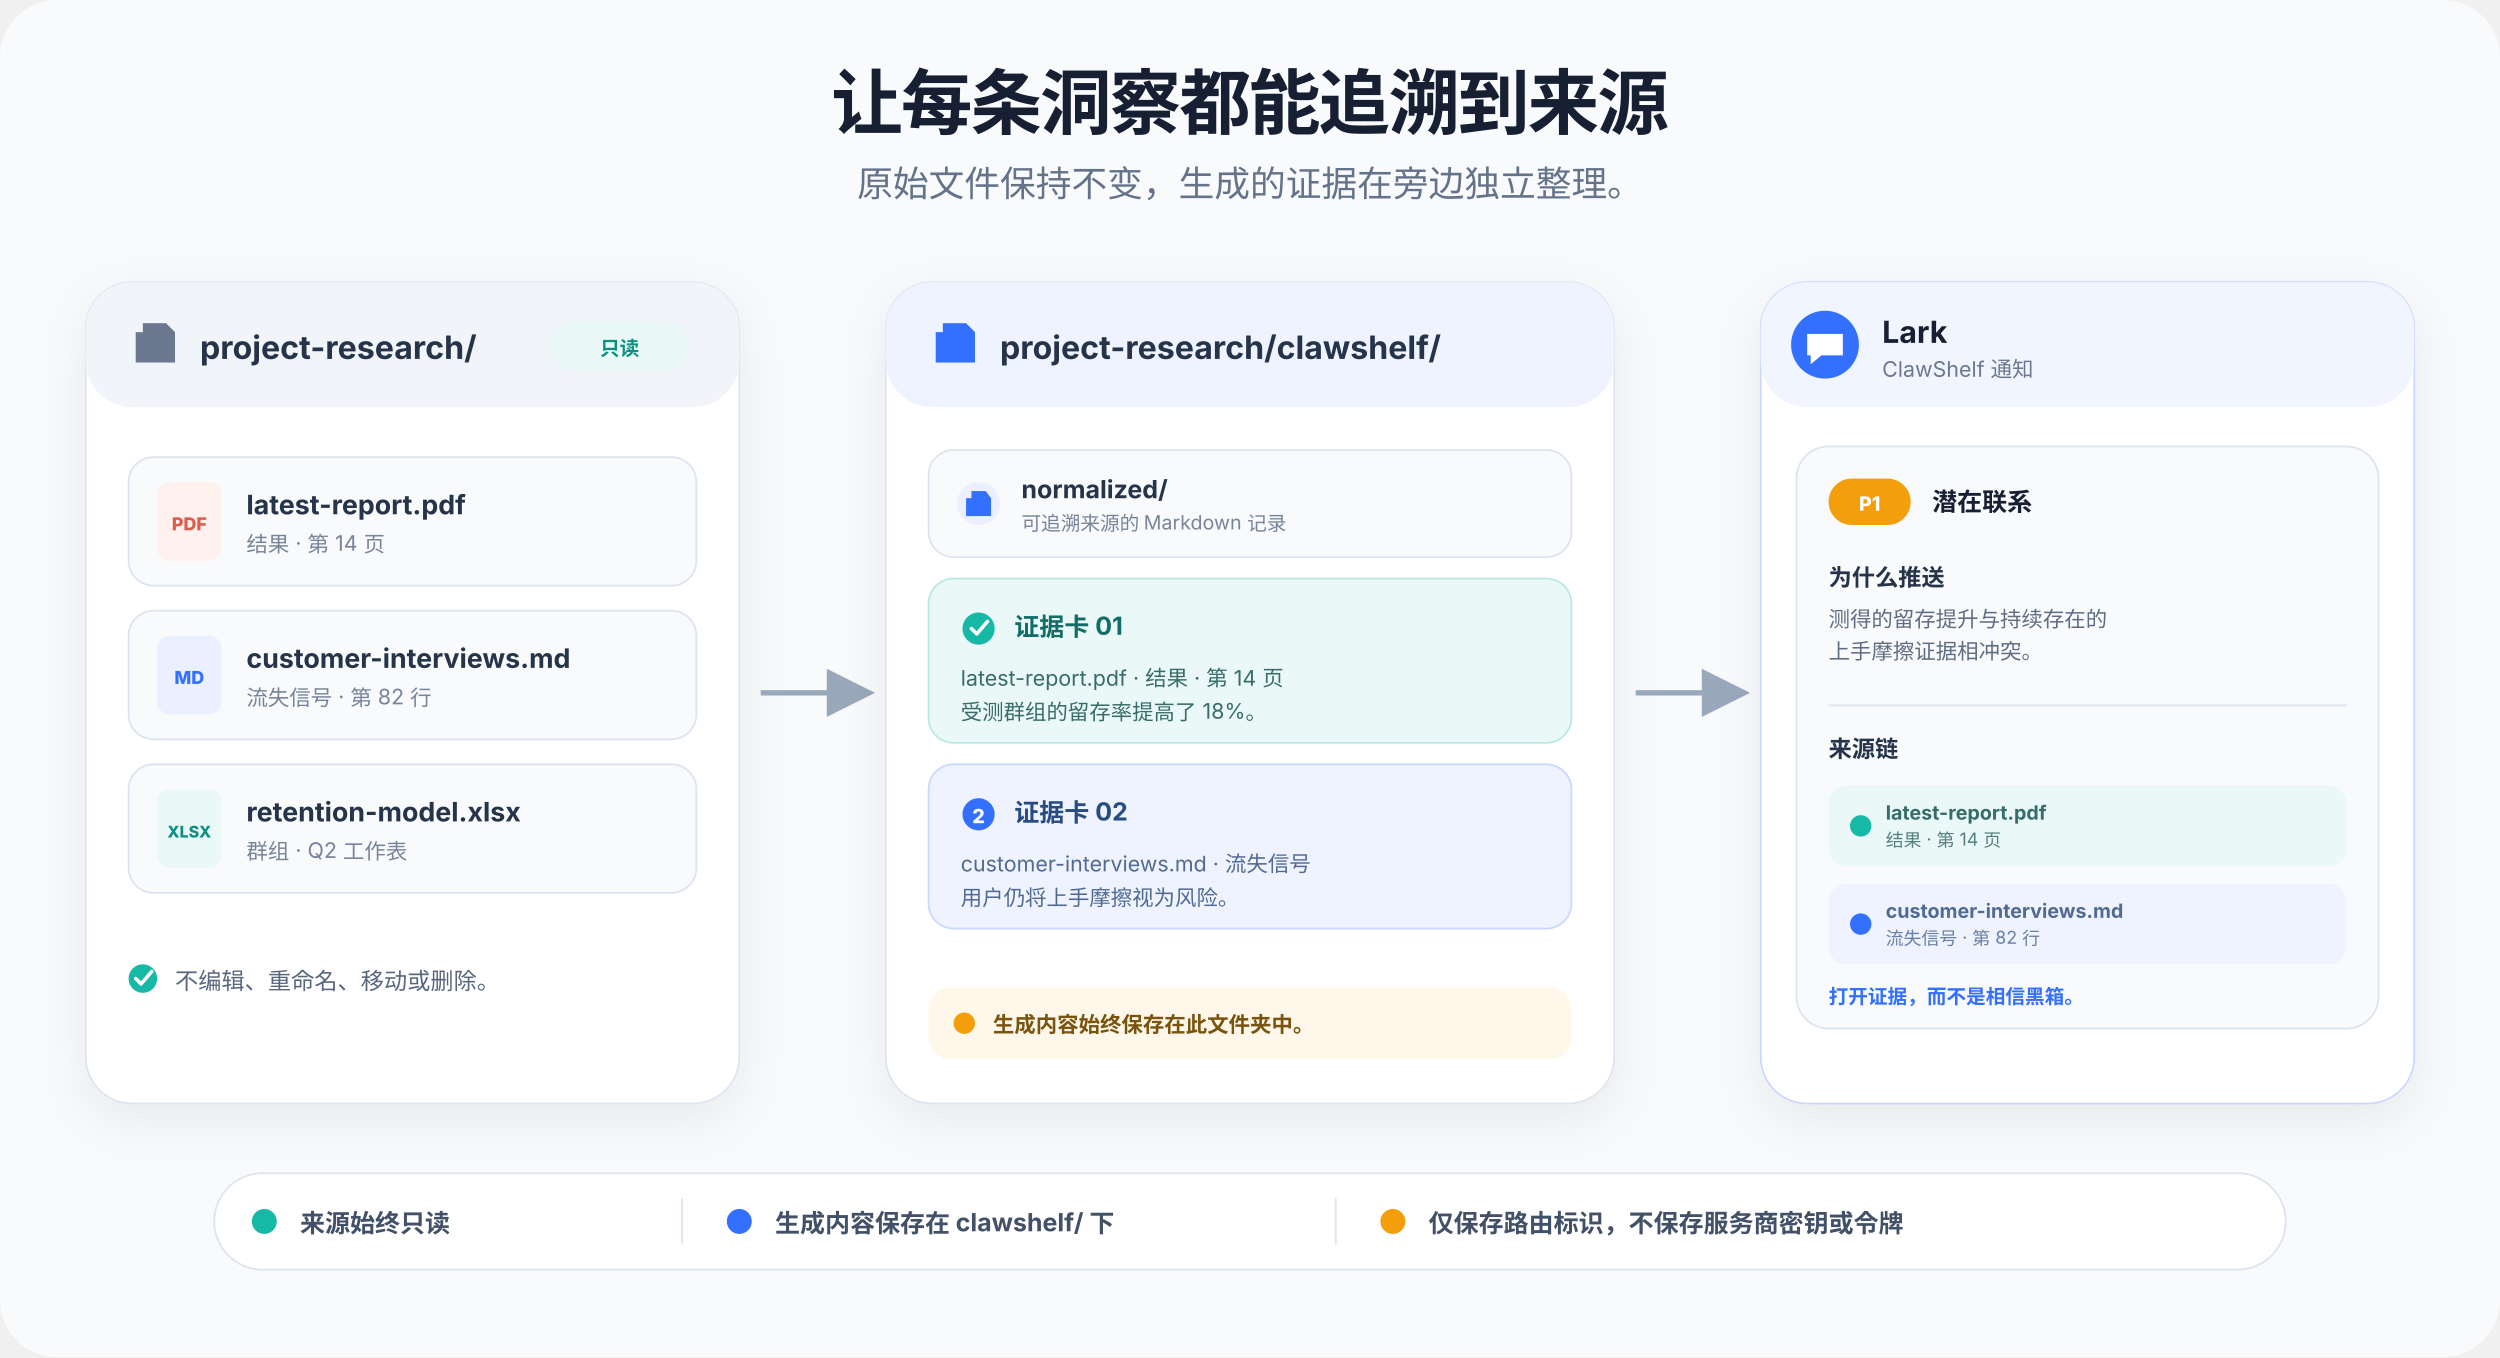
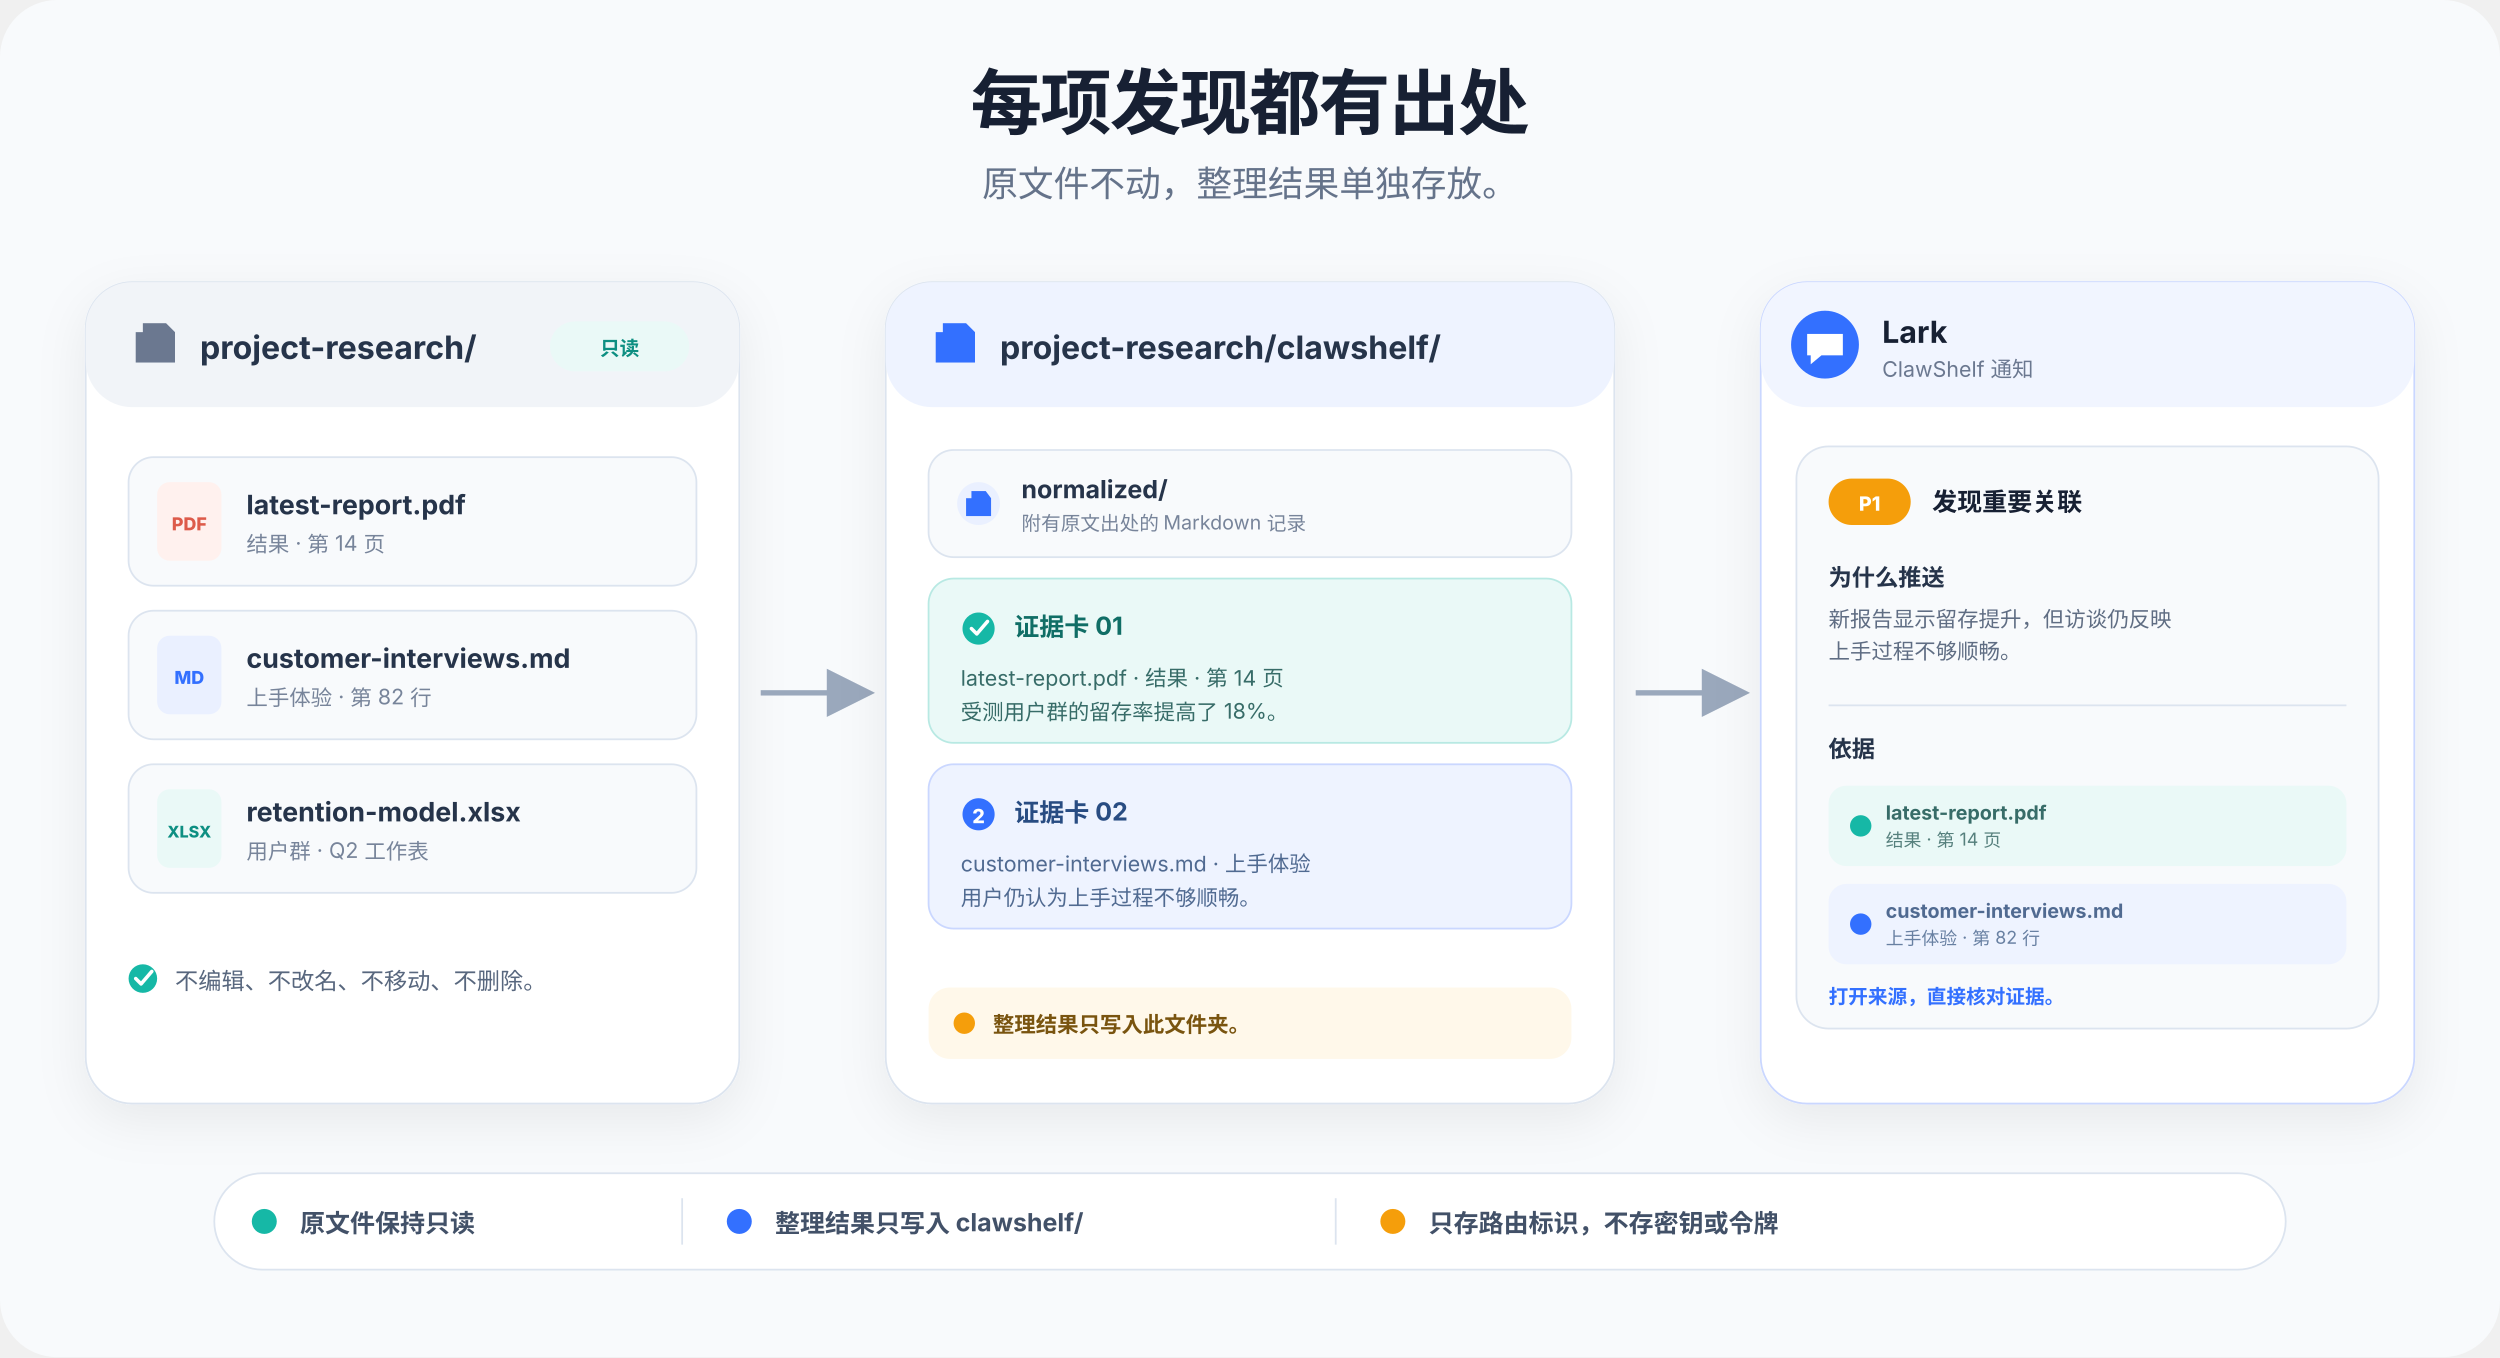
<svg xmlns="http://www.w3.org/2000/svg" width="1400" height="760" viewBox="0 0 1400 760" role="img" aria-labelledby="title desc">
  <defs>
    <filter id="shadow" x="-20%" y="-20%" width="140%" height="150%">
      <feDropShadow dx="0" dy="9" stdDeviation="14" flood-color="#172033" flood-opacity=".07" />
    </filter>
    <marker id="arrow" markerWidth="9" markerHeight="9" refX="7" refY="4.5" orient="auto">
      <path d="M0 0L9 4.5L0 9Z" fill="#9AA8BC" />
    </marker>
  </defs>
  <rect width="1400" height="760" rx="32" fill="#F8FAFC" />
  <g font-family="'PingFang SC', 'Microsoft YaHei', Inter, -apple-system, BlinkMacSystemFont, 'Segoe UI', Arial, sans-serif">
-     <text x="700" y="72" text-anchor="middle" fill="#172033" font-size="40" font-weight="760" letter-spacing="-1">让每条洞察都能追溯到来源</text>
-     <text x="700" y="110" text-anchor="middle" fill="#65738A" font-size="20">原始文件保持不变，生成的证据在旁边独立整理。</text>
+     <text x="700" y="72" text-anchor="middle" fill="#172033" font-size="40" font-weight="760" letter-spacing="-1">每项发现都有出处</text>
+     <text x="700" y="110" text-anchor="middle" fill="#65738A" font-size="20">原文件不动，整理结果单独存放。</text>
    <g transform="translate(48 158)">
      <rect width="366" height="460" rx="26" fill="#FFFFFF" stroke="#DCE4EF" filter="url(#shadow)" />
      <rect width="366" height="70" rx="26" fill="#F1F4F8" />
      <path d="M28 28h22v17H28zM32 23h13l5 5H32z" fill="#6B7890" />
      <text x="64" y="43" fill="#26344A" font-size="18" font-weight="750">project-research/</text>
      <rect x="260" y="22" width="78" height="28" rx="14" fill="#EAF9F7" />
      <text x="299" y="41" text-anchor="middle" fill="#0D8F82" font-size="11" font-weight="800">只读</text>
      <g transform="translate(24 98)">
        <rect width="318" height="72" rx="14" fill="#F8FAFC" stroke="#DCE4EF" />
        <rect x="16" y="14" width="36" height="44" rx="7" fill="#FFF1EE" />
        <text x="34" y="41" text-anchor="middle" fill="#DD5B4A" font-size="10" font-weight="800">PDF</text>
        <text x="66" y="32" fill="#26344A" font-size="15" font-weight="700">latest-report.pdf</text>
        <text x="66" y="53" fill="#77849A" font-size="12">结果 · 第 14 页</text>
      </g>
      <g transform="translate(24 184)">
        <rect width="318" height="72" rx="14" fill="#F8FAFC" stroke="#DCE4EF" />
        <rect x="16" y="14" width="36" height="44" rx="7" fill="#EAF0FF" />
        <text x="34" y="41" text-anchor="middle" fill="#3370FF" font-size="10" font-weight="800">MD</text>
        <text x="66" y="32" fill="#26344A" font-size="15" font-weight="700">customer-interviews.md</text>
-         <text x="66" y="53" fill="#77849A" font-size="12">流失信号 · 第 82 行</text>
+         <text x="66" y="53" fill="#77849A" font-size="12">上手体验 · 第 82 行</text>
      </g>
      <g transform="translate(24 270)">
        <rect width="318" height="72" rx="14" fill="#F8FAFC" stroke="#DCE4EF" />
        <rect x="16" y="14" width="36" height="44" rx="7" fill="#EAF9F7" />
        <text x="34" y="41" text-anchor="middle" fill="#0D8F82" font-size="9" font-weight="800">XLSX</text>
        <text x="66" y="32" fill="#26344A" font-size="15" font-weight="700">retention-model.xlsx</text>
-         <text x="66" y="53" fill="#77849A" font-size="12">群组 · Q2 工作表</text>
+         <text x="66" y="53" fill="#77849A" font-size="12">用户群 · Q2 工作表</text>
      </g>
      <g transform="translate(24 382)">
        <circle cx="8" cy="8" r="8" fill="#16B8A6" />
        <path d="M4 8l3 3 6-7" fill="none" stroke="#FFFFFF" stroke-width="2" stroke-linecap="round" stroke-linejoin="round" />
-         <text x="26" y="14" fill="#58677E" font-size="13">不编辑、重命名、移动或删除。</text>
+         <text x="26" y="14" fill="#58677E" font-size="13">不编辑、不改名、不移动、不删除。</text>
      </g>
    </g>
    <path d="M426 388H484" fill="none" stroke="#9AA8BC" stroke-width="3" marker-end="url(#arrow)" />
    <g transform="translate(496 158)">
      <rect width="408" height="460" rx="26" fill="#FFFFFF" stroke="#DCE4EF" filter="url(#shadow)" />
      <rect width="408" height="70" rx="26" fill="#EEF3FF" />
      <path d="M28 28h22v17H28zM32 23h13l5 5H32z" fill="#3370FF" />
      <text x="64" y="43" fill="#26344A" font-size="18" font-weight="750">project-research/clawshelf/</text>
      <g transform="translate(24 94)">
        <rect width="360" height="60" rx="14" fill="#F8FAFC" stroke="#DCE4EF" />
        <circle cx="28" cy="30" r="12" fill="#EAF0FF" />
        <path d="M21 27h14v10H21zM24 23h8l3 4H24z" fill="#3370FF" />
        <text x="52" y="27" fill="#26344A" font-size="14" font-weight="700">normalized/</text>
-         <text x="52" y="45" fill="#77849A" font-size="11">可追溯来源的 Markdown 记录</text>
+         <text x="52" y="45" fill="#77849A" font-size="11">附有原文出处的 Markdown 记录</text>
      </g>
      <g transform="translate(24 166)">
        <rect width="360" height="92" rx="14" fill="#EAF9F7" stroke="#B8E9E3" />
        <circle cx="28" cy="28" r="9" fill="#16B8A6" />
        <path d="M24 28l3 3 6-7" fill="none" stroke="#FFFFFF" stroke-width="2" stroke-linecap="round" stroke-linejoin="round" />
        <text x="48" y="32" fill="#106E66" font-size="14" font-weight="750">证据卡 01</text>
        <text x="18" y="60" fill="#376C68" font-size="12">latest-report.pdf · 结果 · 第 14 页</text>
-         <text x="18" y="79" fill="#376C68" font-size="12">受测群组的留存率提高了 18%。</text>
+         <text x="18" y="79" fill="#376C68" font-size="12">受测用户群的留存率提高了 18%。</text>
      </g>
      <g transform="translate(24 270)">
        <rect width="360" height="92" rx="14" fill="#EEF3FF" stroke="#CAD7FF" />
        <circle cx="28" cy="28" r="9" fill="#3370FF" />
        <text x="28" y="33" text-anchor="middle" fill="#FFFFFF" font-size="11" font-weight="800">2</text>
        <text x="48" y="32" fill="#284C82" font-size="14" font-weight="750">证据卡 02</text>
-         <text x="18" y="60" fill="#506A91" font-size="12">customer-interviews.md · 流失信号</text>
-         <text x="18" y="79" fill="#506A91" font-size="12">用户仍将上手摩擦视为风险。</text>
+         <text x="18" y="60" fill="#506A91" font-size="12">customer-interviews.md · 上手体验</text>
+         <text x="18" y="79" fill="#506A91" font-size="12">用户仍认为上手过程不够顺畅。</text>
      </g>
      <g transform="translate(24 395)">
        <rect width="360" height="40" rx="12" fill="#FFF8EA" />
        <circle cx="20" cy="20" r="6" fill="#F59E0B" />
-         <text x="36" y="25" fill="#79540F" font-size="12" font-weight="700">生成内容始终保存在此文件夹中。</text>
+         <text x="36" y="25" fill="#79540F" font-size="12" font-weight="700">整理结果只写入此文件夹。</text>
      </g>
    </g>
    <path d="M916 388H974" fill="none" stroke="#9AA8BC" stroke-width="3" marker-end="url(#arrow)" />
    <g transform="translate(986 158)">
      <rect width="366" height="460" rx="26" fill="#FFFFFF" stroke="#CAD7FF" filter="url(#shadow)" />
      <rect width="366" height="70" rx="26" fill="#F1F5FF" />
      <circle cx="36" cy="35" r="19" fill="#3370FF" />
      <path d="M26 29h20v12H34l-6 5v-5h-2Z" fill="#FFFFFF" />
      <text x="68" y="34" fill="#172033" font-size="17" font-weight="750">Lark</text>
      <text x="68" y="53" fill="#6B7890" font-size="12">ClawShelf 通知</text>
      <g transform="translate(20 92)">
        <rect width="326" height="326" rx="18" fill="#F8FAFC" stroke="#DCE4EF" />
        <rect x="18" y="18" width="46" height="26" rx="13" fill="#F59E0B" />
        <text x="41" y="36" text-anchor="middle" fill="#FFFFFF" font-size="11" font-weight="800">P1</text>
-         <text x="76" y="36" fill="#172033" font-size="14" font-weight="750">潜在联系</text>
+         <text x="76" y="36" fill="#172033" font-size="14" font-weight="750">发现重要关联</text>
        <text x="18" y="78" fill="#26344A" font-size="13" font-weight="700">为什么推送</text>
-         <text x="18" y="101" fill="#5F6D83" font-size="12">测得的留存提升与持续存在的</text>
-         <text x="18" y="119" fill="#5F6D83" font-size="12">上手摩擦证据相冲突。</text>
+         <text x="18" y="101" fill="#5F6D83" font-size="12">新报告显示留存提升，但访谈仍反映</text>
+         <text x="18" y="119" fill="#5F6D83" font-size="12">上手过程不够顺畅。</text>
        <line x1="18" y1="145" x2="308" y2="145" stroke="#DCE4EF" />
-         <text x="18" y="174" fill="#26344A" font-size="13" font-weight="700">来源链</text>
+         <text x="18" y="174" fill="#26344A" font-size="13" font-weight="700">依据</text>
        <g transform="translate(18 190)">
          <rect width="290" height="45" rx="10" fill="#EAF9F7" />
          <circle cx="18" cy="22.5" r="6" fill="#16B8A6" />
          <text x="32" y="19" fill="#376C68" font-size="11" font-weight="700">latest-report.pdf</text>
          <text x="32" y="34" fill="#56807D" font-size="10">结果 · 第 14 页</text>
        </g>
        <g transform="translate(18 245)">
          <rect width="290" height="45" rx="10" fill="#EEF3FF" />
          <circle cx="18" cy="22.5" r="6" fill="#3370FF" />
          <text x="32" y="19" fill="#506A91" font-size="11" font-weight="700">customer-interviews.md</text>
-           <text x="32" y="34" fill="#6880A2" font-size="10">流失信号 · 第 82 行</text>
+           <text x="32" y="34" fill="#6880A2" font-size="10">上手体验 · 第 82 行</text>
        </g>
-         <text x="18" y="312" fill="#3370FF" font-size="11" font-weight="750">打开证据，而不是相信黑箱。</text>
+         <text x="18" y="312" fill="#3370FF" font-size="11" font-weight="750">打开来源，直接核对证据。</text>
      </g>
    </g>
    <g transform="translate(120 657)">
      <rect width="1160" height="54" rx="27" fill="#FFFFFF" stroke="#DCE4EF" />
      <circle cx="28" cy="27" r="7" fill="#16B8A6" />
-       <text x="48" y="33" fill="#425168" font-size="14" font-weight="700">来源始终只读</text>
+       <text x="48" y="33" fill="#425168" font-size="14" font-weight="700">原文件保持只读</text>
      <line x1="262" y1="14" x2="262" y2="40" stroke="#DCE4EF" />
      <circle cx="294" cy="27" r="7" fill="#3370FF" />
-       <text x="314" y="33" fill="#425168" font-size="14" font-weight="700">生成内容保存在 clawshelf/ 下</text>
+       <text x="314" y="33" fill="#425168" font-size="14" font-weight="700">整理结果只写入 clawshelf/</text>
      <line x1="628" y1="14" x2="628" y2="40" stroke="#DCE4EF" />
      <circle cx="660" cy="27" r="7" fill="#F59E0B" />
-       <text x="680" y="33" fill="#425168" font-size="14" font-weight="700">仅保存路由标识，不保存服务商密钥或令牌</text>
+       <text x="680" y="33" fill="#425168" font-size="14" font-weight="700">只存路由标识，不存密钥或令牌</text>
    </g>
  </g>
</svg>
